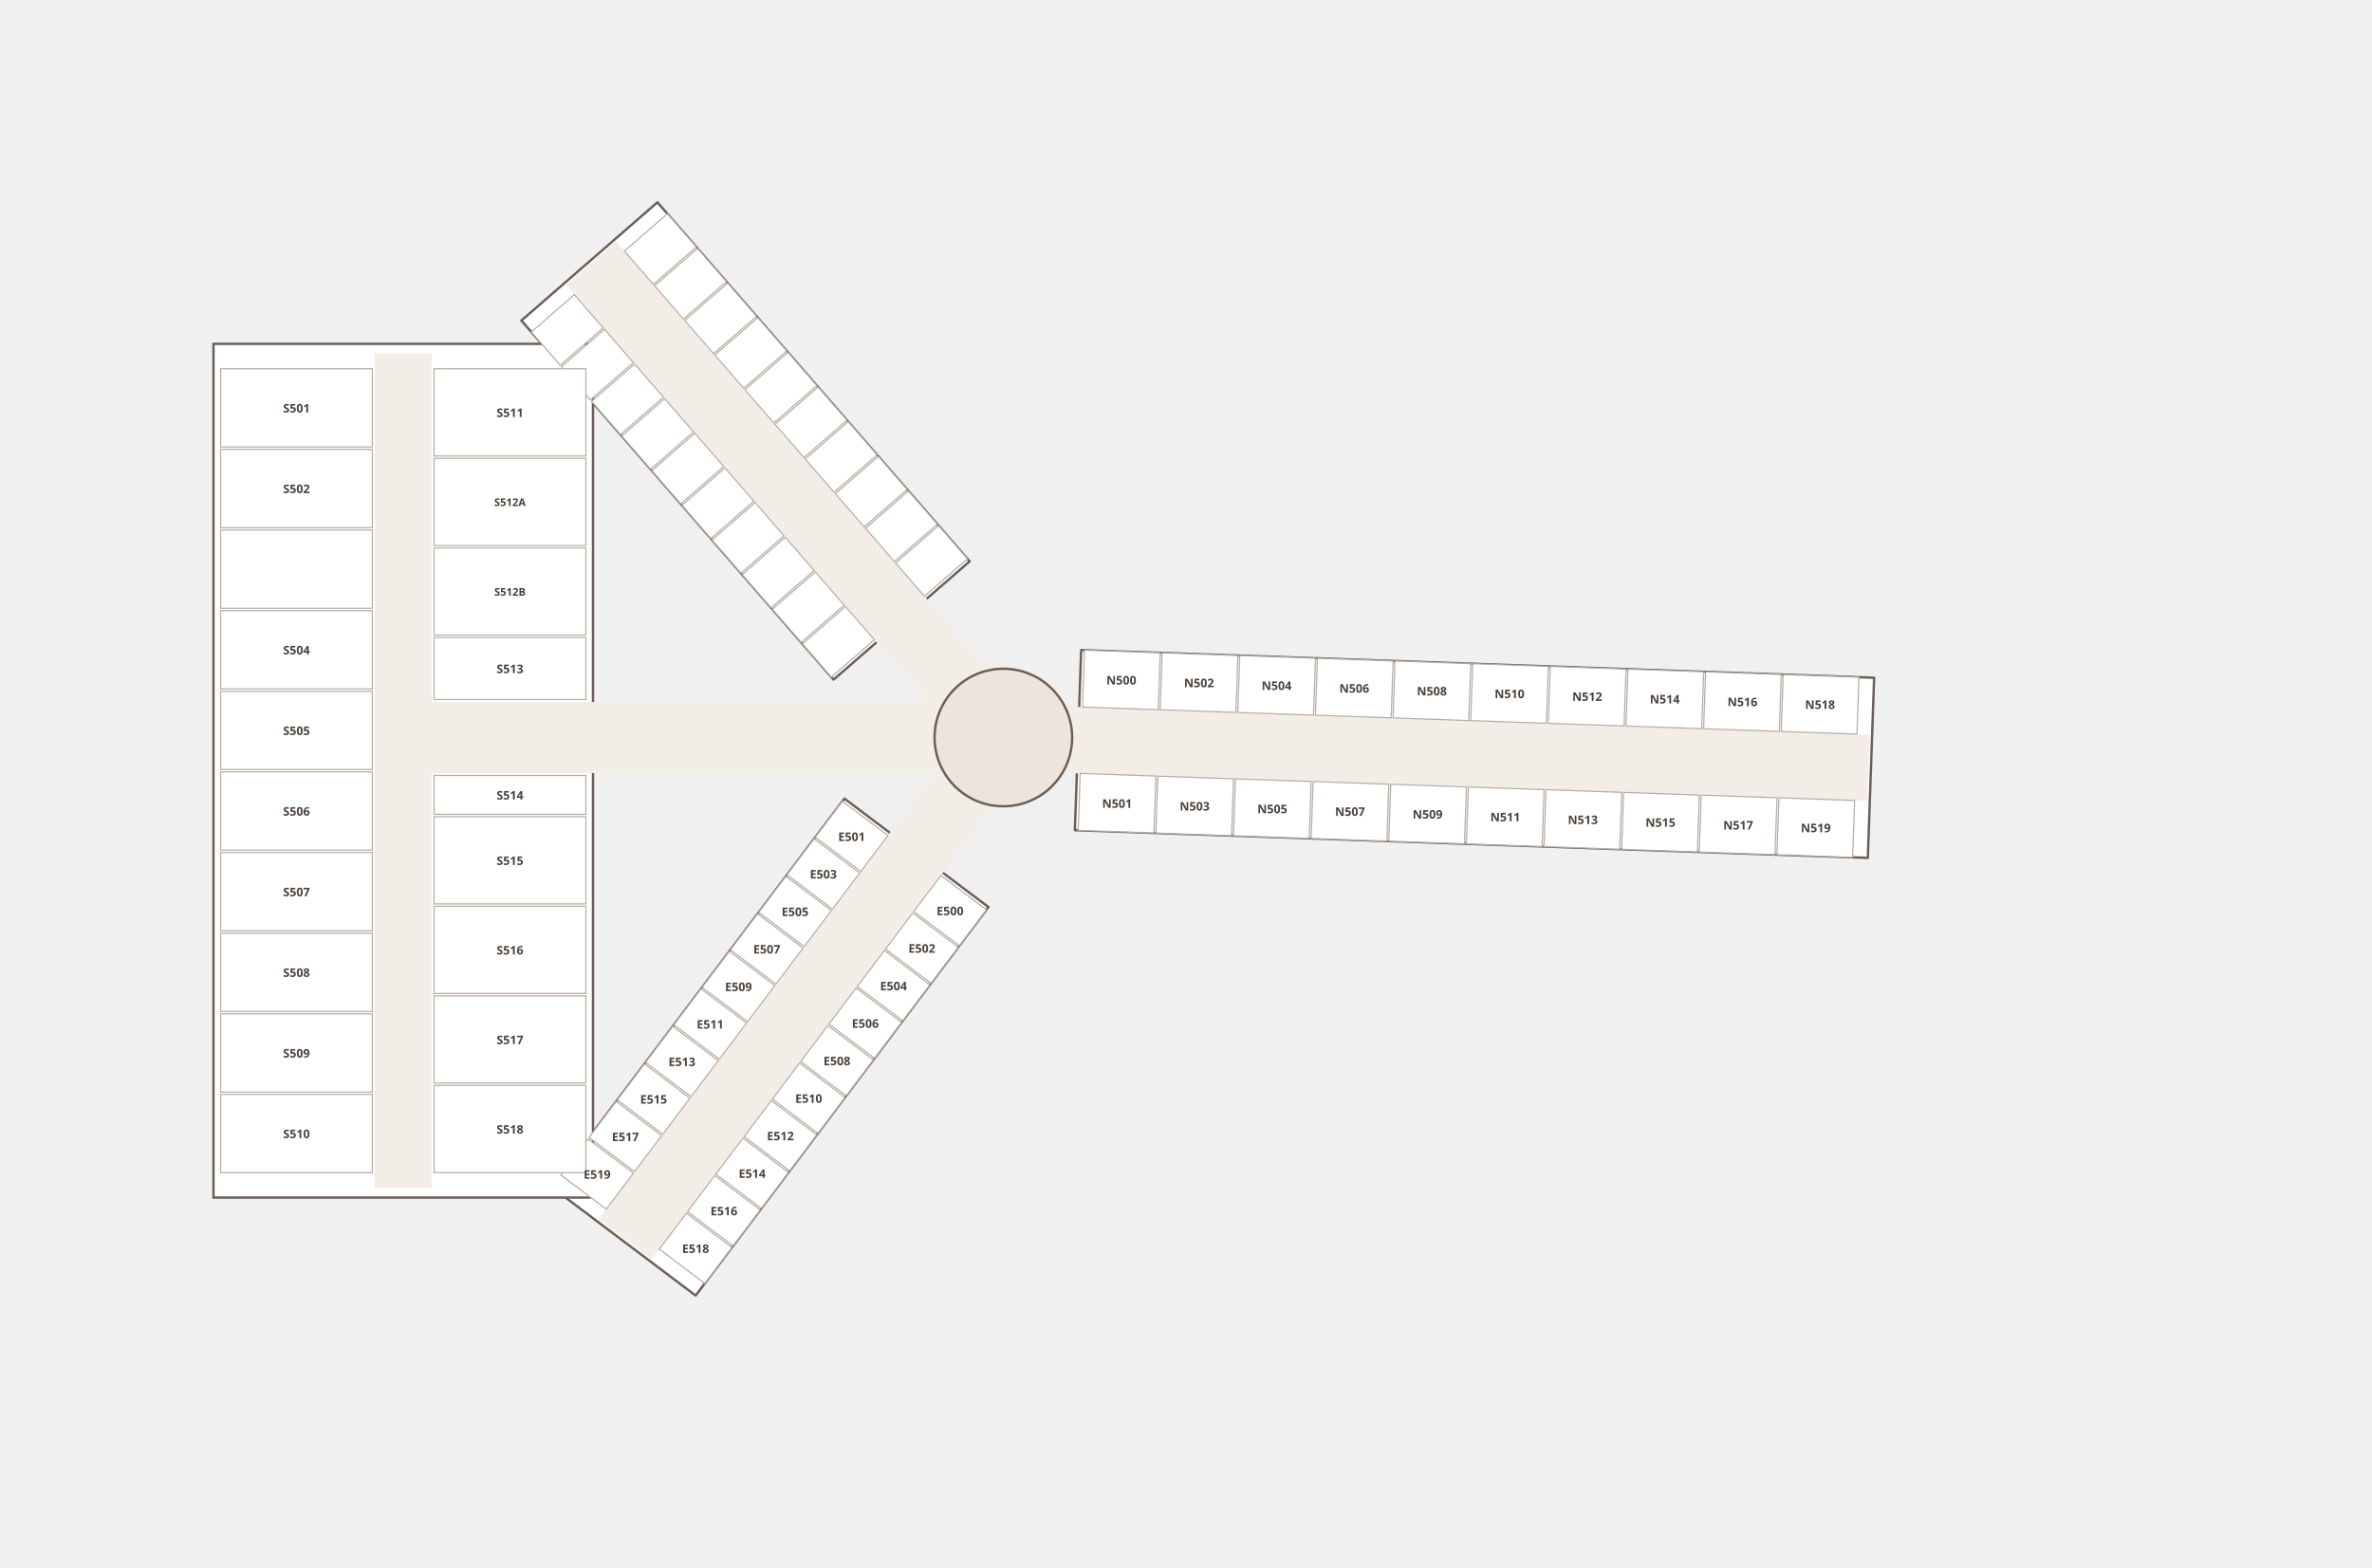
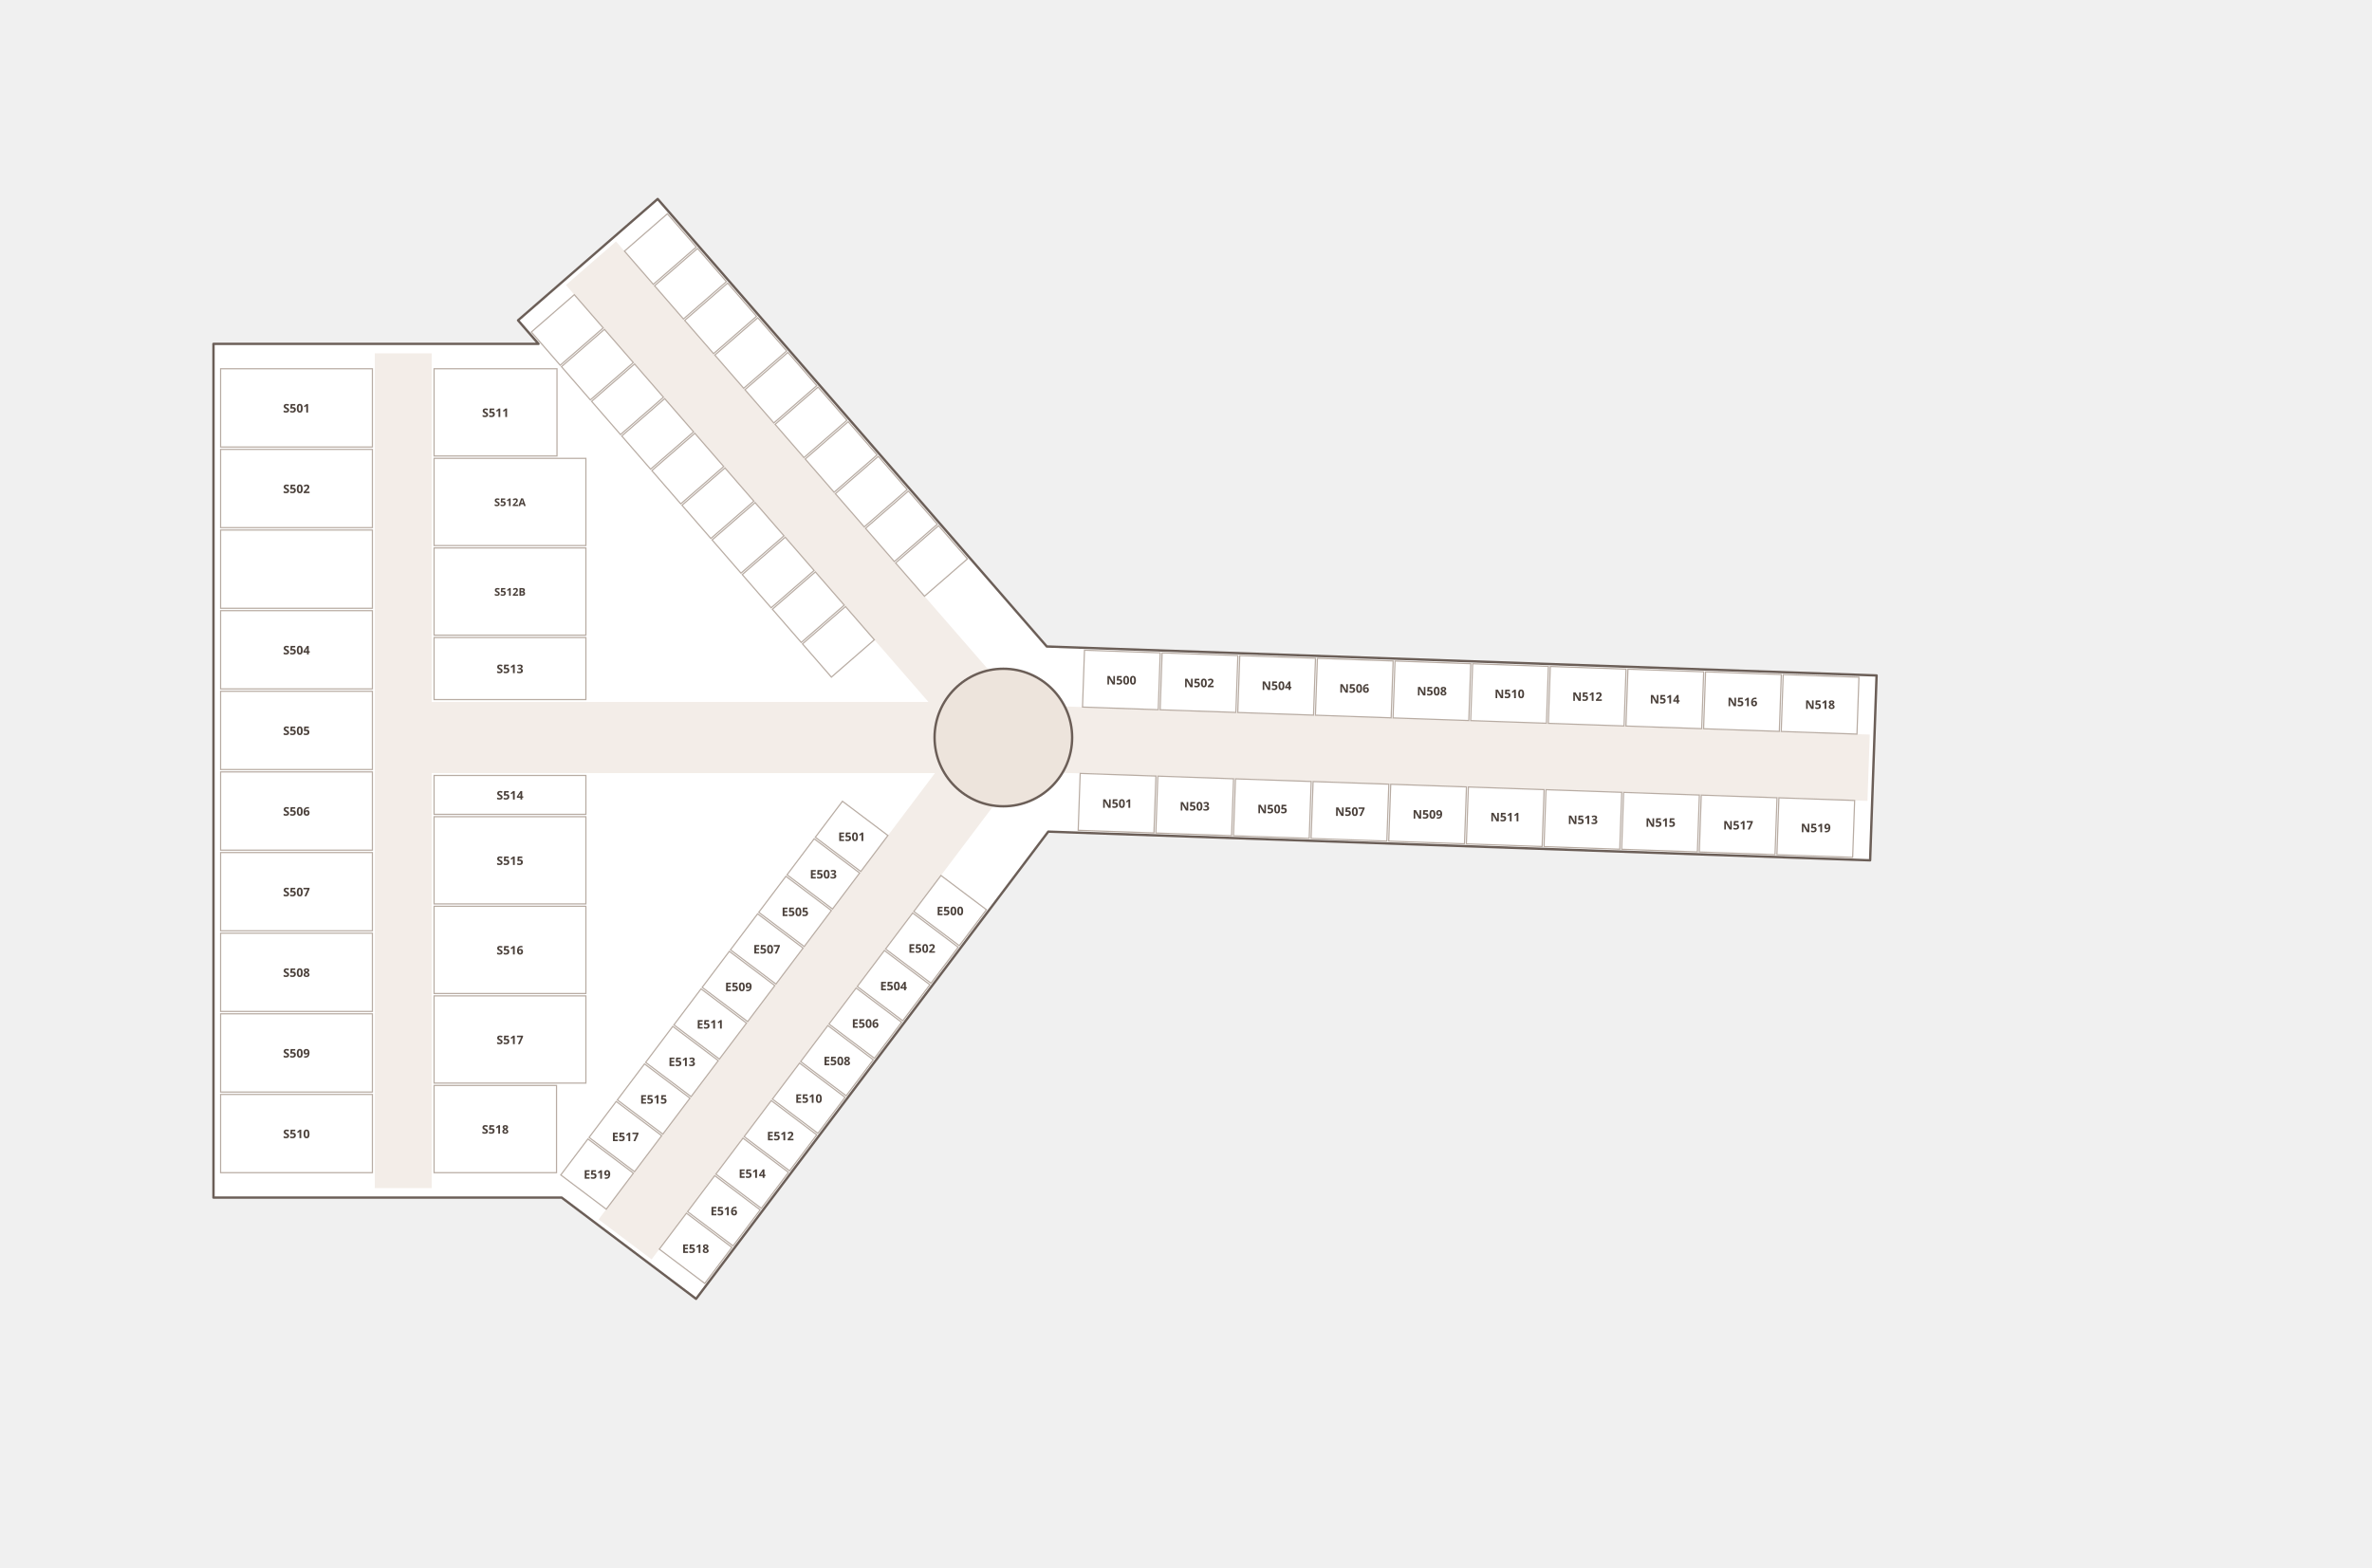
<svg xmlns="http://www.w3.org/2000/svg" viewBox="0 0 2000 1322" width="2000" height="1322" data-floor="main-5f">
  <defs>
    <pattern id="courtHatch" patternUnits="userSpaceOnUse" width="8" height="8" patternTransform="rotate(45)">
      <rect width="8" height="8" fill="#E4DCD5" />
      <line x1="0" y1="0" x2="0" y2="8" stroke="#6B5E57" stroke-width="1" stroke-opacity="0.08" />
    </pattern>
  </defs>
  <g class="plan">
-     <polygon class="wing" fill="#FFFFFF" stroke="#6B5E57" stroke-width="2" stroke-linejoin="round" points="911.61,548.24 1580.21,571.59 1574.90,723.50 906.31,700.15" />
-     <polygon class="wing" fill="#FFFFFF" stroke="#6B5E57" stroke-width="2" stroke-linejoin="round" points="702.84,573.16 439.62,270.35 554.33,170.63 817.56,473.44" />
-     <polygon class="wing" fill="#FFFFFF" stroke="#6B5E57" stroke-width="2" stroke-linejoin="round" points="833.41,764.99 586.53,1092.61 465.14,1001.14 712.02,673.51" />
-     <polygon class="wing" fill="#FFFFFF" stroke="#6B5E57" stroke-width="2" points="180.00,290.00 500.00,290.00 500.00,1010.00 180.00,1010.00" />
+     <path class="wing" fill="#FFFFFF" stroke="#6B5E57" stroke-width="2" stroke-linejoin="round" fill-rule="evenodd" d="M454.05,290.00 L180.00,290.00 L180.00,1010.00 L473.58,1010.00 L586.92,1095.41 L883.86,701.37 L1576.83,725.57 L1582.28,569.66 L882.62,545.23 L554.53,167.81 L436.80,270.16 Z" />
    <polygon class="corridor" fill="#F3EDE8" stroke="none" points="846.98,594.02 1576.53,619.49 1574.58,675.46 845.02,649.98" />
    <polygon class="corridor" fill="#F3EDE8" stroke="none" points="824.87,640.37 477.16,240.37 519.42,203.63 867.13,603.63" />
    <polygon class="corridor" fill="#F3EDE8" stroke="none" points="868.36,638.85 549.40,1062.13 504.68,1028.43 823.64,605.15" />
    <polygon class="corridor" fill="#F3EDE8" stroke="none" points="316.00,298.00 364.00,298.00 364.00,1002.00 316.00,1002.00" />
    <polygon class="corridor" fill="#F3EDE8" stroke="none" points="340.00,592.00 846.00,592.00 846.00,652.00 340.00,652.00" />
    <g class="rooms">
      <polygon fill="#FFFFFF" stroke="#B8ACA3" stroke-width="1" points="701.01,571.05 676.65,543.03 712.88,511.54 737.23,539.56" />
      <polygon fill="#FFFFFF" stroke="#B8ACA3" stroke-width="1" points="675.60,541.82 651.25,513.81 687.47,482.32 711.83,510.33" />
      <polygon fill="#FFFFFF" stroke="#B8ACA3" stroke-width="1" points="650.20,512.60 625.84,484.58 662.07,453.09 686.42,481.11" />
      <polygon fill="#FFFFFF" stroke="#B8ACA3" stroke-width="1" points="624.79,483.38 600.44,455.36 636.67,423.87 661.02,451.88" />
      <polygon fill="#FFFFFF" stroke="#B8ACA3" stroke-width="1" points="599.39,454.15 575.04,426.13 611.26,394.64 635.62,422.66" />
      <polygon fill="#FFFFFF" stroke="#B8ACA3" stroke-width="1" points="573.99,424.93 549.63,396.91 585.86,365.42 610.21,393.44" />
      <polygon fill="#FFFFFF" stroke="#B8ACA3" stroke-width="1" points="548.58,395.70 524.23,367.69 560.45,336.20 584.81,364.21" />
      <polygon fill="#FFFFFF" stroke="#B8ACA3" stroke-width="1" points="523.18,366.48 498.82,338.46 535.05,306.97 559.40,334.99" />
      <polygon fill="#FFFFFF" stroke="#B8ACA3" stroke-width="1" points="497.77,337.26 473.42,309.24 509.65,277.75 534.00,305.76" />
      <polygon fill="#FFFFFF" stroke="#B8ACA3" stroke-width="1" points="472.37,308.03 448.02,280.02 484.24,248.52 508.60,276.54" />
      <polygon fill="#FFFFFF" stroke="#B8ACA3" stroke-width="1" points="779.50,502.82 755.14,474.80 791.37,443.31 815.72,471.33" />
      <polygon fill="#FFFFFF" stroke="#B8ACA3" stroke-width="1" points="754.09,473.59 729.74,445.58 765.96,414.09 790.32,442.10" />
      <polygon fill="#FFFFFF" stroke="#B8ACA3" stroke-width="1" points="728.69,444.37 704.33,416.35 740.56,384.86 764.91,412.88" />
      <polygon fill="#FFFFFF" stroke="#B8ACA3" stroke-width="1" points="703.28,415.14 678.93,387.13 715.16,355.64 739.51,383.65" />
      <polygon fill="#FFFFFF" stroke="#B8ACA3" stroke-width="1" points="677.88,385.92 653.53,357.90 689.75,326.41 714.11,354.43" />
      <polygon fill="#FFFFFF" stroke="#B8ACA3" stroke-width="1" points="652.48,356.70 628.12,328.68 664.35,297.19 688.70,325.21" />
      <polygon fill="#FFFFFF" stroke="#B8ACA3" stroke-width="1" points="627.07,327.47 602.72,299.46 638.94,267.97 663.30,295.98" />
      <polygon fill="#FFFFFF" stroke="#B8ACA3" stroke-width="1" points="601.67,298.25 577.31,270.23 613.54,238.74 637.89,266.76" />
      <polygon fill="#FFFFFF" stroke="#B8ACA3" stroke-width="1" points="576.26,269.03 551.91,241.01 588.14,209.52 612.49,237.53" />
      <polygon fill="#FFFFFF" stroke="#B8ACA3" stroke-width="1" points="550.86,239.80 526.51,211.79 562.73,180.29 587.09,208.31" />
      <polygon fill="#FFFFFF" stroke="#B8ACA3" stroke-width="1" points="186.00,447.00 314.00,447.00 314.00,513.00 186.00,513.00" />
      <polygon class="room" data-room="main-5f-n500" data-baked="1" fill="#FFFFFF" stroke="#B8ACA3" stroke-width="1" points="914.41,548.34 978.27,550.57 976.60,598.54 912.74,596.31" />
      <polygon class="room" data-room="main-5f-n502" data-baked="1" fill="#FFFFFF" stroke="#B8ACA3" stroke-width="1" points="979.87,550.63 1043.73,552.86 1042.06,600.83 978.20,598.60" />
      <polygon class="room" data-room="main-5f-n504" data-baked="1" fill="#FFFFFF" stroke="#B8ACA3" stroke-width="1" points="1045.33,552.91 1109.19,555.14 1107.52,603.12 1043.66,600.89" />
      <polygon class="room" data-room="main-5f-n506" data-baked="1" fill="#FFFFFF" stroke="#B8ACA3" stroke-width="1" points="1110.79,555.20 1174.65,557.43 1172.98,605.40 1109.12,603.17" />
      <polygon class="room" data-room="main-5f-n508" data-baked="1" fill="#FFFFFF" stroke="#B8ACA3" stroke-width="1" points="1176.25,557.49 1240.11,559.72 1238.44,607.69 1174.58,605.46" />
      <polygon class="room" data-room="main-5f-n510" data-baked="1" fill="#FFFFFF" stroke="#B8ACA3" stroke-width="1" points="1241.71,559.77 1305.57,562.00 1303.90,609.97 1240.04,607.74" />
      <polygon class="room" data-room="main-5f-n512" data-baked="1" fill="#FFFFFF" stroke="#B8ACA3" stroke-width="1" points="1307.17,562.06 1371.03,564.29 1369.36,612.26 1305.50,610.03" />
      <polygon class="room" data-room="main-5f-n514" data-baked="1" fill="#FFFFFF" stroke="#B8ACA3" stroke-width="1" points="1372.63,564.34 1436.49,566.57 1434.82,614.54 1370.96,612.31" />
      <polygon class="room" data-room="main-5f-n516" data-baked="1" fill="#FFFFFF" stroke="#B8ACA3" stroke-width="1" points="1438.09,566.63 1501.95,568.86 1500.28,616.83 1436.42,614.60" />
      <polygon class="room" data-room="main-5f-n518" data-baked="1" fill="#FFFFFF" stroke="#B8ACA3" stroke-width="1" points="1503.55,568.92 1567.41,571.15 1565.74,619.12 1501.88,616.89" />
      <polygon class="room" data-room="main-5f-n501" data-baked="1" fill="#FFFFFF" stroke="#B8ACA3" stroke-width="1" points="910.78,652.28 974.64,654.51 972.97,702.48 909.11,700.25" />
      <polygon class="room" data-room="main-5f-n503" data-baked="1" fill="#FFFFFF" stroke="#B8ACA3" stroke-width="1" points="976.24,654.57 1040.10,656.80 1038.43,704.77 974.57,702.54" />
      <polygon class="room" data-room="main-5f-n505" data-baked="1" fill="#FFFFFF" stroke="#B8ACA3" stroke-width="1" points="1041.70,656.85 1105.56,659.08 1103.89,707.05 1040.03,704.82" />
      <polygon class="room" data-room="main-5f-n507" data-baked="1" fill="#FFFFFF" stroke="#B8ACA3" stroke-width="1" points="1107.16,659.14 1171.02,661.37 1169.35,709.34 1105.49,707.11" />
      <polygon class="room" data-room="main-5f-n509" data-baked="1" fill="#FFFFFF" stroke="#B8ACA3" stroke-width="1" points="1172.62,661.42 1236.48,663.65 1234.81,711.62 1170.95,709.39" />
      <polygon class="room" data-room="main-5f-n511" data-baked="1" fill="#FFFFFF" stroke="#B8ACA3" stroke-width="1" points="1238.08,663.71 1301.94,665.94 1300.27,713.91 1236.41,711.68" />
      <polygon class="room" data-room="main-5f-n513" data-baked="1" fill="#FFFFFF" stroke="#B8ACA3" stroke-width="1" points="1303.54,665.99 1367.40,668.22 1365.73,716.20 1301.87,713.97" />
      <polygon class="room" data-room="main-5f-n515" data-baked="1" fill="#FFFFFF" stroke="#B8ACA3" stroke-width="1" points="1369.00,668.28 1432.86,670.51 1431.19,718.48 1367.33,716.25" />
      <polygon class="room" data-room="main-5f-n517" data-baked="1" fill="#FFFFFF" stroke="#B8ACA3" stroke-width="1" points="1434.46,670.57 1498.32,672.80 1496.65,720.77 1432.79,718.54" />
      <polygon class="room" data-room="main-5f-n519" data-baked="1" fill="#FFFFFF" stroke="#B8ACA3" stroke-width="1" points="1499.92,672.85 1563.78,675.08 1562.11,723.05 1498.25,720.82" />
      <polygon class="room" data-room="main-5f-e501" data-baked="1" fill="#FFFFFF" stroke="#B8ACA3" stroke-width="1" points="748.67,704.63 725.79,735.00 687.45,706.11 710.34,675.75" />
      <polygon class="room" data-room="main-5f-e503" data-baked="1" fill="#FFFFFF" stroke="#B8ACA3" stroke-width="1" points="724.82,736.28 701.94,766.65 663.61,737.76 686.49,707.39" />
      <polygon class="room" data-room="main-5f-e505" data-baked="1" fill="#FFFFFF" stroke="#B8ACA3" stroke-width="1" points="700.98,767.92 678.10,798.29 639.76,769.40 662.64,739.04" />
      <polygon class="room" data-room="main-5f-e507" data-baked="1" fill="#FFFFFF" stroke="#B8ACA3" stroke-width="1" points="677.13,799.57 654.25,829.93 615.92,801.05 638.80,770.68" />
      <polygon class="room" data-room="main-5f-e509" data-baked="1" fill="#FFFFFF" stroke="#B8ACA3" stroke-width="1" points="653.29,831.21 630.40,861.58 592.07,832.69 614.95,802.32" />
      <polygon class="room" data-room="main-5f-e511" data-baked="1" fill="#FFFFFF" stroke="#B8ACA3" stroke-width="1" points="629.44,862.86 606.56,893.22 568.22,864.34 591.11,833.97" />
      <polygon class="room" data-room="main-5f-e513" data-baked="1" fill="#FFFFFF" stroke="#B8ACA3" stroke-width="1" points="605.60,894.50 582.71,924.87 544.38,895.98 567.26,865.61" />
      <polygon class="room" data-room="main-5f-e515" data-baked="1" fill="#FFFFFF" stroke="#B8ACA3" stroke-width="1" points="581.75,926.15 558.87,956.51 520.53,927.62 543.42,897.26" />
      <polygon class="room" data-room="main-5f-e517" data-baked="1" fill="#FFFFFF" stroke="#B8ACA3" stroke-width="1" points="557.90,957.79 535.02,988.16 496.69,959.27 519.57,928.90" />
      <polygon class="room" data-room="main-5f-e519" data-baked="1" fill="#FFFFFF" stroke="#B8ACA3" stroke-width="1" points="534.06,989.43 511.18,1019.80 472.84,990.91 495.72,960.55" />
      <polygon class="room" data-room="main-5f-e500" data-baked="1" fill="#FFFFFF" stroke="#B8ACA3" stroke-width="1" points="831.73,767.22 808.85,797.59 770.51,768.70 793.39,738.34" />
      <polygon class="room" data-room="main-5f-e502" data-baked="1" fill="#FFFFFF" stroke="#B8ACA3" stroke-width="1" points="807.88,798.87 785.00,829.23 746.67,800.35 769.55,769.98" />
      <polygon class="room" data-room="main-5f-e504" data-baked="1" fill="#FFFFFF" stroke="#B8ACA3" stroke-width="1" points="784.04,830.51 761.15,860.88 722.82,831.99 745.70,801.62" />
      <polygon class="room" data-room="main-5f-e506" data-baked="1" fill="#FFFFFF" stroke="#B8ACA3" stroke-width="1" points="760.19,862.16 737.31,892.52 698.97,863.64 721.86,833.27" />
      <polygon class="room" data-room="main-5f-e508" data-baked="1" fill="#FFFFFF" stroke="#B8ACA3" stroke-width="1" points="736.35,893.80 713.46,924.17 675.13,895.28 698.01,864.91" />
      <polygon class="room" data-room="main-5f-e510" data-baked="1" fill="#FFFFFF" stroke="#B8ACA3" stroke-width="1" points="712.50,925.45 689.62,955.81 651.28,926.92 674.17,896.56" />
      <polygon class="room" data-room="main-5f-e512" data-baked="1" fill="#FFFFFF" stroke="#B8ACA3" stroke-width="1" points="688.65,957.09 665.77,987.46 627.44,958.57 650.32,928.20" />
      <polygon class="room" data-room="main-5f-e514" data-baked="1" fill="#FFFFFF" stroke="#B8ACA3" stroke-width="1" points="664.81,988.73 641.93,1019.10 603.59,990.21 626.47,959.85" />
      <polygon class="room" data-room="main-5f-e516" data-baked="1" fill="#FFFFFF" stroke="#B8ACA3" stroke-width="1" points="640.96,1020.38 618.08,1050.75 579.75,1021.86 602.63,991.49" />
      <polygon class="room" data-room="main-5f-e518" data-baked="1" fill="#FFFFFF" stroke="#B8ACA3" stroke-width="1" points="617.12,1052.02 594.23,1082.39 555.90,1053.50 578.78,1023.14" />
      <polygon class="room" data-room="main-5f-s501" data-baked="1" fill="#FFFFFF" stroke="#B8ACA3" stroke-width="1" points="186.00,311.00 314.00,311.00 314.00,377.00 186.00,377.00" />
      <polygon class="room" data-room="main-5f-s502" data-baked="1" fill="#FFFFFF" stroke="#B8ACA3" stroke-width="1" points="186.00,379.00 314.00,379.00 314.00,445.00 186.00,445.00" />
      <polygon class="room" data-room="main-5f-s504" data-baked="1" fill="#FFFFFF" stroke="#B8ACA3" stroke-width="1" points="186.00,515.00 314.00,515.00 314.00,581.00 186.00,581.00" />
      <polygon class="room" data-room="main-5f-s505" data-baked="1" fill="#FFFFFF" stroke="#B8ACA3" stroke-width="1" points="186.00,583.00 314.00,583.00 314.00,649.00 186.00,649.00" />
      <polygon class="room" data-room="main-5f-s506" data-baked="1" fill="#FFFFFF" stroke="#B8ACA3" stroke-width="1" points="186.00,651.00 314.00,651.00 314.00,717.00 186.00,717.00" />
      <polygon class="room" data-room="main-5f-s507" data-baked="1" fill="#FFFFFF" stroke="#B8ACA3" stroke-width="1" points="186.00,719.00 314.00,719.00 314.00,785.00 186.00,785.00" />
      <polygon class="room" data-room="main-5f-s508" data-baked="1" fill="#FFFFFF" stroke="#B8ACA3" stroke-width="1" points="186.00,787.00 314.00,787.00 314.00,853.00 186.00,853.00" />
      <polygon class="room" data-room="main-5f-s509" data-baked="1" fill="#FFFFFF" stroke="#B8ACA3" stroke-width="1" points="186.00,855.00 314.00,855.00 314.00,921.00 186.00,921.00" />
      <polygon class="room" data-room="main-5f-s510" data-baked="1" fill="#FFFFFF" stroke="#B8ACA3" stroke-width="1" points="186.00,923.00 314.00,923.00 314.00,989.00 186.00,989.00" />
-       <polygon class="room" data-room="main-5f-s511" data-baked="1" fill="#FFFFFF" stroke="#B8ACA3" stroke-width="1" points="366.00,311.00 494.00,311.00 494.00,384.56 366.00,384.56" />
+       <polygon class="room" data-room="main-5f-s511" data-baked="1" fill="#FFFFFF" stroke="#B8ACA3" stroke-width="1" points="469.64,311.00 469.64,384.56 366.00,384.56 366.00,311.00" />
      <polygon class="room" data-room="main-5f-s512a" data-baked="1" fill="#FFFFFF" stroke="#B8ACA3" stroke-width="1" points="366.00,386.56 494.00,386.56 494.00,460.11 366.00,460.11" />
      <polygon class="room" data-room="main-5f-s512b" data-baked="1" fill="#FFFFFF" stroke="#B8ACA3" stroke-width="1" points="366.00,462.11 494.00,462.11 494.00,535.67 366.00,535.67" />
      <polygon class="room" data-room="main-5f-s513" data-baked="1" fill="#FFFFFF" stroke="#B8ACA3" stroke-width="1" points="366.00,537.67 494.00,537.67 494.00,590.00 366.00,590.00" />
      <polygon class="room" data-room="main-5f-s514" data-baked="1" fill="#FFFFFF" stroke="#B8ACA3" stroke-width="1" points="366.00,654.00 494.00,654.00 494.00,686.78 366.00,686.78" />
      <polygon class="room" data-room="main-5f-s515" data-baked="1" fill="#FFFFFF" stroke="#B8ACA3" stroke-width="1" points="366.00,688.78 494.00,688.78 494.00,762.33 366.00,762.33" />
      <polygon class="room" data-room="main-5f-s516" data-baked="1" fill="#FFFFFF" stroke="#B8ACA3" stroke-width="1" points="366.00,764.33 494.00,764.33 494.00,837.89 366.00,837.89" />
      <polygon class="room" data-room="main-5f-s517" data-baked="1" fill="#FFFFFF" stroke="#B8ACA3" stroke-width="1" points="366.00,839.89 494.00,839.89 494.00,913.44 366.00,913.44" />
-       <polygon class="room" data-room="main-5f-s518" data-baked="1" fill="#FFFFFF" stroke="#B8ACA3" stroke-width="1" points="366.00,915.44 494.00,915.44 494.00,989.00 366.00,989.00" />
+       <polygon class="room" data-room="main-5f-s518" data-baked="1" fill="#FFFFFF" stroke="#B8ACA3" stroke-width="1" points="469.25,915.44 469.25,989.00 366.00,989.00 366.00,915.44" />
    </g>
    <circle class="dome" cx="846.0" cy="622.0" r="58" fill="#EDE4DC" stroke="#6B5E57" stroke-width="2" />
    <g class="room-nums">
      <text x="945.5" y="573.4" fill="#4A403A" font-family="system-ui,sans-serif" font-size="10" font-weight="600" text-anchor="middle" dominant-baseline="central">N500</text>
      <text x="1011.0" y="575.7" fill="#4A403A" font-family="system-ui,sans-serif" font-size="10" font-weight="600" text-anchor="middle" dominant-baseline="central">N502</text>
      <text x="1076.4" y="578.0" fill="#4A403A" font-family="system-ui,sans-serif" font-size="10" font-weight="600" text-anchor="middle" dominant-baseline="central">N504</text>
      <text x="1141.9" y="580.3" fill="#4A403A" font-family="system-ui,sans-serif" font-size="10" font-weight="600" text-anchor="middle" dominant-baseline="central">N506</text>
      <text x="1207.3" y="582.6" fill="#4A403A" font-family="system-ui,sans-serif" font-size="10" font-weight="600" text-anchor="middle" dominant-baseline="central">N508</text>
      <text x="1272.8" y="584.9" fill="#4A403A" font-family="system-ui,sans-serif" font-size="10" font-weight="600" text-anchor="middle" dominant-baseline="central">N510</text>
      <text x="1338.3" y="587.2" fill="#4A403A" font-family="system-ui,sans-serif" font-size="10" font-weight="600" text-anchor="middle" dominant-baseline="central">N512</text>
      <text x="1403.7" y="589.4" fill="#4A403A" font-family="system-ui,sans-serif" font-size="10" font-weight="600" text-anchor="middle" dominant-baseline="central">N514</text>
      <text x="1469.2" y="591.7" fill="#4A403A" font-family="system-ui,sans-serif" font-size="10" font-weight="600" text-anchor="middle" dominant-baseline="central">N516</text>
      <text x="1534.6" y="594.0" fill="#4A403A" font-family="system-ui,sans-serif" font-size="10" font-weight="600" text-anchor="middle" dominant-baseline="central">N518</text>
      <text x="941.9" y="677.4" fill="#4A403A" font-family="system-ui,sans-serif" font-size="10" font-weight="600" text-anchor="middle" dominant-baseline="central">N501</text>
      <text x="1007.3" y="679.7" fill="#4A403A" font-family="system-ui,sans-serif" font-size="10" font-weight="600" text-anchor="middle" dominant-baseline="central">N503</text>
      <text x="1072.8" y="682.0" fill="#4A403A" font-family="system-ui,sans-serif" font-size="10" font-weight="600" text-anchor="middle" dominant-baseline="central">N505</text>
      <text x="1138.3" y="684.2" fill="#4A403A" font-family="system-ui,sans-serif" font-size="10" font-weight="600" text-anchor="middle" dominant-baseline="central">N507</text>
      <text x="1203.7" y="686.5" fill="#4A403A" font-family="system-ui,sans-serif" font-size="10" font-weight="600" text-anchor="middle" dominant-baseline="central">N509</text>
      <text x="1269.2" y="688.8" fill="#4A403A" font-family="system-ui,sans-serif" font-size="10" font-weight="600" text-anchor="middle" dominant-baseline="central">N511</text>
      <text x="1334.6" y="691.1" fill="#4A403A" font-family="system-ui,sans-serif" font-size="10" font-weight="600" text-anchor="middle" dominant-baseline="central">N513</text>
      <text x="1400.1" y="693.4" fill="#4A403A" font-family="system-ui,sans-serif" font-size="10" font-weight="600" text-anchor="middle" dominant-baseline="central">N515</text>
      <text x="1465.6" y="695.7" fill="#4A403A" font-family="system-ui,sans-serif" font-size="10" font-weight="600" text-anchor="middle" dominant-baseline="central">N517</text>
      <text x="1531.0" y="698.0" fill="#4A403A" font-family="system-ui,sans-serif" font-size="10" font-weight="600" text-anchor="middle" dominant-baseline="central">N519</text>
      <text x="718.1" y="705.4" fill="#4A403A" font-family="system-ui,sans-serif" font-size="10" font-weight="600" text-anchor="middle" dominant-baseline="central">E501</text>
      <text x="694.2" y="737.0" fill="#4A403A" font-family="system-ui,sans-serif" font-size="10" font-weight="600" text-anchor="middle" dominant-baseline="central">E503</text>
      <text x="670.4" y="768.7" fill="#4A403A" font-family="system-ui,sans-serif" font-size="10" font-weight="600" text-anchor="middle" dominant-baseline="central">E505</text>
      <text x="646.5" y="800.3" fill="#4A403A" font-family="system-ui,sans-serif" font-size="10" font-weight="600" text-anchor="middle" dominant-baseline="central">E507</text>
      <text x="622.7" y="832.0" fill="#4A403A" font-family="system-ui,sans-serif" font-size="10" font-weight="600" text-anchor="middle" dominant-baseline="central">E509</text>
      <text x="598.8" y="863.6" fill="#4A403A" font-family="system-ui,sans-serif" font-size="10" font-weight="600" text-anchor="middle" dominant-baseline="central">E511</text>
      <text x="575.0" y="895.2" fill="#4A403A" font-family="system-ui,sans-serif" font-size="10" font-weight="600" text-anchor="middle" dominant-baseline="central">E513</text>
      <text x="551.1" y="926.9" fill="#4A403A" font-family="system-ui,sans-serif" font-size="10" font-weight="600" text-anchor="middle" dominant-baseline="central">E515</text>
      <text x="527.3" y="958.5" fill="#4A403A" font-family="system-ui,sans-serif" font-size="10" font-weight="600" text-anchor="middle" dominant-baseline="central">E517</text>
      <text x="503.5" y="990.2" fill="#4A403A" font-family="system-ui,sans-serif" font-size="10" font-weight="600" text-anchor="middle" dominant-baseline="central">E519</text>
      <text x="801.1" y="768.0" fill="#4A403A" font-family="system-ui,sans-serif" font-size="10" font-weight="600" text-anchor="middle" dominant-baseline="central">E500</text>
      <text x="777.3" y="799.6" fill="#4A403A" font-family="system-ui,sans-serif" font-size="10" font-weight="600" text-anchor="middle" dominant-baseline="central">E502</text>
      <text x="753.4" y="831.3" fill="#4A403A" font-family="system-ui,sans-serif" font-size="10" font-weight="600" text-anchor="middle" dominant-baseline="central">E504</text>
      <text x="729.6" y="862.9" fill="#4A403A" font-family="system-ui,sans-serif" font-size="10" font-weight="600" text-anchor="middle" dominant-baseline="central">E506</text>
      <text x="705.7" y="894.5" fill="#4A403A" font-family="system-ui,sans-serif" font-size="10" font-weight="600" text-anchor="middle" dominant-baseline="central">E508</text>
      <text x="681.9" y="926.2" fill="#4A403A" font-family="system-ui,sans-serif" font-size="10" font-weight="600" text-anchor="middle" dominant-baseline="central">E510</text>
      <text x="658.0" y="957.8" fill="#4A403A" font-family="system-ui,sans-serif" font-size="10" font-weight="600" text-anchor="middle" dominant-baseline="central">E512</text>
      <text x="634.2" y="989.5" fill="#4A403A" font-family="system-ui,sans-serif" font-size="10" font-weight="600" text-anchor="middle" dominant-baseline="central">E514</text>
      <text x="610.4" y="1021.1" fill="#4A403A" font-family="system-ui,sans-serif" font-size="10" font-weight="600" text-anchor="middle" dominant-baseline="central">E516</text>
      <text x="586.5" y="1052.8" fill="#4A403A" font-family="system-ui,sans-serif" font-size="10" font-weight="600" text-anchor="middle" dominant-baseline="central">E518</text>
      <text x="250.0" y="344.0" fill="#4A403A" font-family="system-ui,sans-serif" font-size="10" font-weight="600" text-anchor="middle" dominant-baseline="central">S501</text>
      <text x="250.0" y="412.0" fill="#4A403A" font-family="system-ui,sans-serif" font-size="10" font-weight="600" text-anchor="middle" dominant-baseline="central">S502</text>
      <text x="250.0" y="548.0" fill="#4A403A" font-family="system-ui,sans-serif" font-size="10" font-weight="600" text-anchor="middle" dominant-baseline="central">S504</text>
      <text x="250.0" y="616.0" fill="#4A403A" font-family="system-ui,sans-serif" font-size="10" font-weight="600" text-anchor="middle" dominant-baseline="central">S505</text>
      <text x="250.0" y="684.0" fill="#4A403A" font-family="system-ui,sans-serif" font-size="10" font-weight="600" text-anchor="middle" dominant-baseline="central">S506</text>
      <text x="250.0" y="752.0" fill="#4A403A" font-family="system-ui,sans-serif" font-size="10" font-weight="600" text-anchor="middle" dominant-baseline="central">S507</text>
      <text x="250.0" y="820.0" fill="#4A403A" font-family="system-ui,sans-serif" font-size="10" font-weight="600" text-anchor="middle" dominant-baseline="central">S508</text>
      <text x="250.0" y="888.0" fill="#4A403A" font-family="system-ui,sans-serif" font-size="10" font-weight="600" text-anchor="middle" dominant-baseline="central">S509</text>
      <text x="250.0" y="956.0" fill="#4A403A" font-family="system-ui,sans-serif" font-size="10" font-weight="600" text-anchor="middle" dominant-baseline="central">S510</text>
-       <text x="430.0" y="347.8" fill="#4A403A" font-family="system-ui,sans-serif" font-size="10" font-weight="600" text-anchor="middle" dominant-baseline="central">S511</text>
+       <text x="417.8" y="347.8" fill="#4A403A" font-family="system-ui,sans-serif" font-size="10" font-weight="600" text-anchor="middle" dominant-baseline="central">S511</text>
      <text x="430.0" y="423.3" fill="#4A403A" font-family="system-ui,sans-serif" font-size="9" font-weight="600" text-anchor="middle" dominant-baseline="central">S512A</text>
      <text x="430.0" y="498.9" fill="#4A403A" font-family="system-ui,sans-serif" font-size="9" font-weight="600" text-anchor="middle" dominant-baseline="central">S512B</text>
      <text x="430.0" y="563.8" fill="#4A403A" font-family="system-ui,sans-serif" font-size="10" font-weight="600" text-anchor="middle" dominant-baseline="central">S513</text>
      <text x="430.0" y="670.4" fill="#4A403A" font-family="system-ui,sans-serif" font-size="10" font-weight="600" text-anchor="middle" dominant-baseline="central">S514</text>
      <text x="430.0" y="725.6" fill="#4A403A" font-family="system-ui,sans-serif" font-size="10" font-weight="600" text-anchor="middle" dominant-baseline="central">S515</text>
      <text x="430.0" y="801.1" fill="#4A403A" font-family="system-ui,sans-serif" font-size="10" font-weight="600" text-anchor="middle" dominant-baseline="central">S516</text>
      <text x="430.0" y="876.7" fill="#4A403A" font-family="system-ui,sans-serif" font-size="10" font-weight="600" text-anchor="middle" dominant-baseline="central">S517</text>
-       <text x="430.0" y="952.2" fill="#4A403A" font-family="system-ui,sans-serif" font-size="10" font-weight="600" text-anchor="middle" dominant-baseline="central">S518</text>
+       <text x="417.6" y="952.2" fill="#4A403A" font-family="system-ui,sans-serif" font-size="10" font-weight="600" text-anchor="middle" dominant-baseline="central">S518</text>
    </g>
  </g>
</svg>
